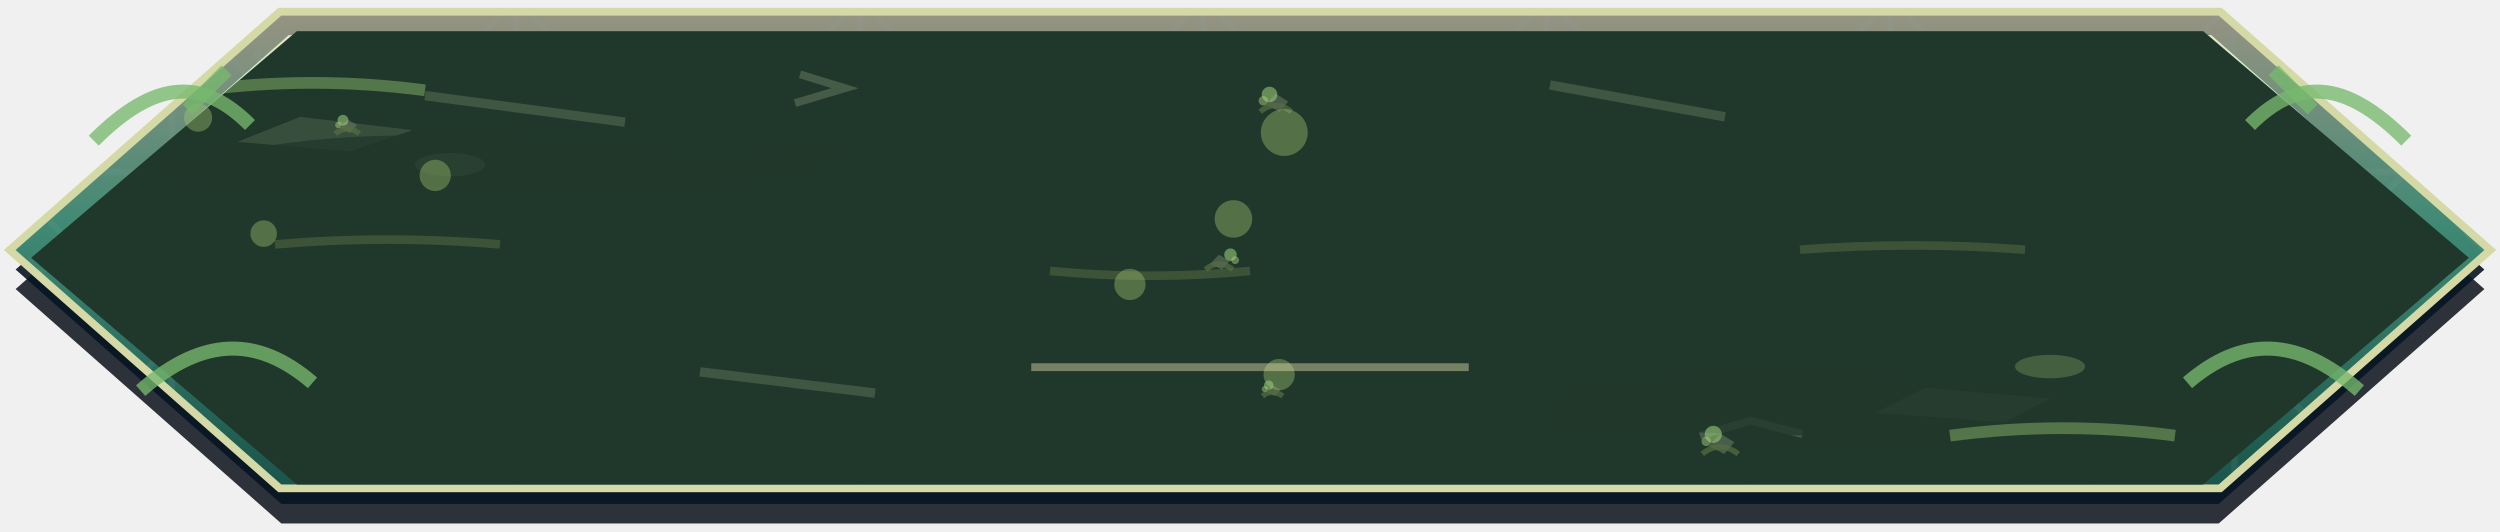
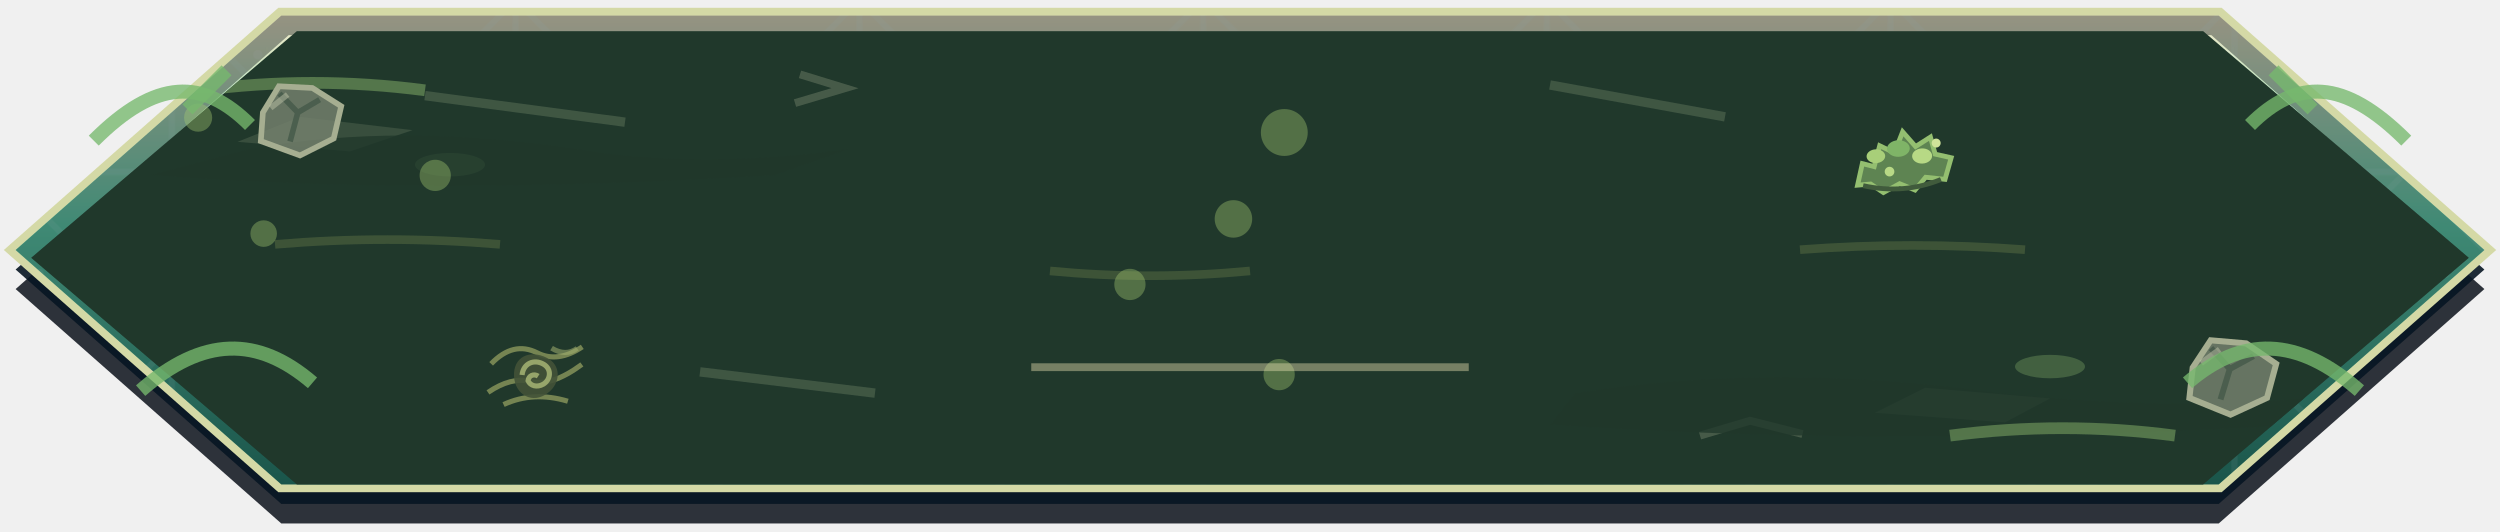
<svg xmlns="http://www.w3.org/2000/svg" width="640" height="136" viewBox="0 0 320 68" role="img" aria-label="M7 primary-hex-button normal" data-style="m11-enchanted-forest@0.1.0" data-geometry-shape="wide-hexagon" data-corner-radius="2" data-end-cap-depth="34">
  <defs>
    <linearGradient id="m11-primary-hex-button-320x68-normal-plate" x1="0" y1="0" x2="0" y2="1">
      <stop offset="0" stop-color="#5C7650" />
      <stop offset=".48" stop-color="#20382B" />
      <stop offset="1" stop-color="#13251E" />
    </linearGradient>
    <linearGradient id="m11-primary-hex-button-320x68-normal-primary" x1="0" y1="0" x2="0" y2="1">
      <stop offset="0" stop-color="#F1E8C8" />
      <stop offset=".45" stop-color="#66D9B2" />
      <stop offset="1" stop-color="#2A856F" />
    </linearGradient>
    <linearGradient id="m11-primary-hex-button-320x68-normal-energy" x1="0" y1="0" x2="1" y2="0">
      <stop offset="0" stop-color="#B8E0A5" stop-opacity="0" />
      <stop offset=".5" stop-color="#B8E0A5" stop-opacity=".86" />
      <stop offset="1" stop-color="#B8E0A5" stop-opacity="0" />
    </linearGradient>
    <pattern id="m11-primary-hex-button-320x68-normal-grain" width="28" height="28" patternUnits="userSpaceOnUse">
      <circle cx="5" cy="7" r=".6" fill="#FFFFFF" fill-opacity=".12" />
      <circle cx="20" cy="15" r=".45" fill="#061321" fill-opacity=".2" />
    </pattern>
    <pattern id="m11-primary-hex-button-320x68-normal-plate-pattern" width="44" height="44" patternUnits="userSpaceOnUse">
      <path d="M0 22H44M22 0V44M0 22L22 0 44 22 22 44Z" fill="none" stroke="#D8FBFF" stroke-opacity=".12" stroke-width=".8" />
    </pattern>
    <mask id="m11-primary-hex-button-320x68-normal-mask">
      <path d="M36 2H284L318 32L284 62H36L2 32Z" fill="white" />
    </mask>
  </defs>
  <g opacity="1">
    <g id="m11-primary-hex-button-320x68-normal-outer-shadow" data-layer="outer-shadow" transform="translate(0 5)">
      <path d="M36 2H284L318 32L284 62H36L2 32Z" fill="#020812" opacity=".82" />
    </g>
    <g id="m11-primary-hex-button-320x68-normal-connected-depth" data-layer="connected-depth" transform="translate(0 2.5)">
      <path d="M36 2H284L318 32L284 62H36L2 32Z" fill="#071522" opacity=".9" />
    </g>
    <g id="m11-primary-hex-button-320x68-normal-outer-frame" data-layer="outer-frame">
      <path d="M36 2H284L318 32L284 62H36L2 32Z" fill="#071421" stroke="#D4D9A6" stroke-width="2" stroke-linejoin="miter" />
    </g>
    <g id="m11-primary-hex-button-320x68-normal-inner-plate-fill" data-layer="inner-plate-fill">
      <path d="M36 2H284L318 32L284 62H36L2 32Z" fill="url(#m11-primary-hex-button-320x68-normal-primary)" />
    </g>
    <g id="m11-primary-hex-button-320x68-normal-surface-grain" data-layer="surface-grain" data-material-source="m8-ice-grain" mask="url(#m11-primary-hex-button-320x68-normal-mask)">
      <rect width="320" height="68" fill="url(#m11-primary-hex-button-320x68-normal-grain)" />
    </g>
    <g id="m11-primary-hex-button-320x68-normal-surface-pattern" data-layer="surface-pattern" data-material-source="m8-crystal-facet-pattern" mask="url(#m11-primary-hex-button-320x68-normal-mask)">
      <rect width="320" height="68" fill="url(#m11-primary-hex-button-320x68-normal-plate-pattern)" />
    </g>
    <g id="m11-primary-hex-button-320x68-normal-side-bevel-shade" data-layer="side-bevel-shade" mask="url(#m11-primary-hex-button-320x68-normal-mask)">
      <path d="M36 2H284L318 32L284 62H36L2 32Z" fill="none" stroke="#020812" stroke-opacity=".38" stroke-width="5" />
    </g>
    <g id="m11-primary-hex-button-320x68-normal-top-bevel-highlight" data-layer="top-bevel-highlight" mask="url(#m11-primary-hex-button-320x68-normal-mask)">
      <path d="M44 8H276" stroke="#FFFFFF" stroke-opacity=".55" stroke-width="3" stroke-linecap="square" />
    </g>
    <g id="m11-primary-hex-button-320x68-normal-cold-edge-accent" data-layer="cold-edge-accent" data-material-source="m8-cold-edge-accent" mask="url(#m11-primary-hex-button-320x68-normal-mask)">
      <rect x="34" y="6" width="252" height="8" fill="url(#m11-primary-hex-button-320x68-normal-energy)" />
    </g>
    <g id="m11-primary-hex-button-320x68-normal-ornament-decal" data-layer="ornament-decal" data-material-source="m7-ornament-marks" mask="url(#m11-primary-hex-button-320x68-normal-mask)">
      <path d="M42 55h16M262 55h16" stroke="#E6FCFF" stroke-opacity=".5" stroke-width="2" />
    </g>
    <g id="m11-primary-hex-button-material-stack" data-layer="forest-material-stack" data-material-families="weathered-stone,dark-wood,moss-lichen">
      <path d="M38 4H282L316 33L282 62H38L4 33Z" fill="#20382B" />
    </g>
    <g id="m11-primary-hex-button-material-detail" data-layer="forest-material-detail" data-material-channels="stone-chips,wood-grain,moss-mask" data-detail-scale="component">
      <path d="M54.4 12.24l25.6 3.4M198.4 10.88l22.4 4.08M89.6 47.6l22.4 2.72" stroke="#6B8063" stroke-width="1.2" stroke-opacity=".72" />
    </g>
    <g id="m11-primary-hex-button-material-face-depth" data-layer="forest-material-face-depth" data-material-source="shared-face-geometry">
      <clipPath id="m11-primary-hex-button-face-clip">
        <path d="M38 4H282L316 33L282 62H38L4 33Z" />
      </clipPath>
      <g clip-path="url(#m11-primary-hex-button-face-clip)">
        <g data-layer="forest-weathered-stone">
          <path d="M38.4 14.96l14.4 1.7 -8 2.72 -14.4 -1.224ZM246.4 49.64l16 1.36 -5.76 3.06 -16.64 -1.224Z" fill="#7C8D70" fill-opacity=".45" />
          <path d="M102.4 9.52l5.76 1.768 -6.4 1.904M217.6 55.76l6.4 -1.904 6.72 1.7" fill="none" stroke="#9BA687" stroke-width="1" stroke-opacity=".55" />
        </g>
        <g data-layer="forest-dark-wood-grain">
          <path d="M35.2 31.28q14.4 -1.224 28.8 0M134.4 34.68q12.8 1.224 25.6 0M230.4 31.96q14.4 -1.088 28.8 0" fill="none" stroke="#72854C" stroke-width="1.1" stroke-opacity=".62" />
        </g>
        <g data-layer="forest-moss-growth-mask" fill="#9BCB78" fill-opacity=".48">
          <ellipse cx="57.6" cy="21.08" rx="4.48" ry="1.5" />
          <ellipse cx="262.4" cy="46.92" rx="4.48" ry="1.5" />
        </g>
      </g>
    </g>
    <g id="m11-primary-hex-button-material-restraint" data-layer="forest-material-restraint" data-restraint="edge-anchored-low-opacity">
      <clipPath id="m11-primary-hex-button-restraint-clip">
        <path d="M38 4H282L316 33L282 62H38L4 33Z" />
      </clipPath>
      <g clip-path="url(#m11-primary-hex-button-restraint-clip)">
        <path d="M0 0H320V68H0Z" fill="#20382B" fill-opacity=".42" />
        <g data-layer="forest-moss-edge-anchor" fill="#20382B" fill-opacity=".78">
          <path d="M32 19.04q19.2 -3.4 41.6 0q16 2.72 35.2 -.01l-9.6 3.4q-44.8 2.72 -80 -.02Z" />
          <path d="M201.6 50.32q25.6 -4.08 54.4 -.01q25.6 2.72 44.8 -.03l-6.4 4.08q-51.2 3.06 -96 -.01Z" />
        </g>
        <path d="M25.6 11.56q14.4 -1.904 28.8 0M249.6 55.76q14.4 -1.904 28.8 0" fill="none" stroke="#9BCB78" stroke-width="1.5" stroke-opacity=".42" />
      </g>
    </g>
-     <g id="m11-primary-hex-button-authored-material-clusters" data-layer="forest-authored-material-clusters" data-variation-seed="51731" data-cluster-count="5" data-cluster-scale="component">
+     <g id="m11-primary-hex-button-authored-material-clusters" data-layer="forest-authored-material-clusters" data-material-families="stone,wood,moss" data-variation-seed="51731" data-cluster-count="4" data-cluster-scale="component" data-placement="component-aware">
      <clipPath id="m11-primary-hex-button-cluster-clip">
        <path d="M38 4H282L316 33L282 62H38L4 33Z" />
      </clipPath>
      <g clip-path="url(#m11-primary-hex-button-cluster-clip)">
-         <g data-layer="forest-authored-cluster" data-material-families="stone,wood,moss" transform="translate(163.7 13.0)">
-           <path d="M-1.7 0.4l1.3 -1.4l1.6 1.0l-1.1 1.3Z" fill="#71806A" fill-opacity=".52" />
-           <path d="M-2.4 1.3q1.9 -1.6 4.0 0" fill="none" stroke="#566D42" stroke-width="0.7" stroke-opacity=".72" />
-           <circle cx="-1.2" cy="-0.9" r="1.0" fill="#9BCB78" fill-opacity=".58" />
-           <circle cx="-2.0" cy="-0.1" r="0.6" fill="#B5D887" fill-opacity=".45" />
+         <g data-layer="forest-authored-cluster" data-cluster-kind="stone-chip" transform="translate(38.7 15.3) rotate(-4)">
+           <g data-layer="forest-stone-chip-cluster" data-material-family="stone" transform="scale(1.037)">
+             <path d="M-4.8-1.2l2.2-3.1 4.1.5 3.4 2.5-1.2 3.9-4.3 1.8-4.7-2.1Z" fill="#75816E" fill-opacity=".82" stroke="#A6AE91" stroke-width="0.70" />
+             <path d="M-2.6-3.4l2.1 2.5 2.8-1.4M-.5-.9l-1.2 3.5" fill="none" stroke="#495C4C" stroke-width="0.70" stroke-opacity=".9" />
+             <path d="M-3.8-1.7l2.2-1.5" stroke="#C0C5A9" stroke-width="0.70" stroke-opacity=".48" />
+           </g>
        </g>
-         <g data-layer="forest-authored-cluster" data-material-families="stone,wood,moss" transform="translate(44.8 16.1)">
-           <path d="M-1.3 0.3l1.0 -1.1l1.2 0.7l-0.9 1.0Z" fill="#71806A" fill-opacity=".52" />
-           <path d="M-1.9 1.0q1.5 -1.2 3.1 0" fill="none" stroke="#566D42" stroke-width="0.7" stroke-opacity=".72" />
-           <circle cx="-0.9" cy="-0.7" r="0.7" fill="#9BCB78" fill-opacity=".58" />
-           <circle cx="-1.5" cy="-0.1" r="0.4" fill="#B5D887" fill-opacity=".45" />
+         <g data-layer="forest-authored-cluster" data-cluster-kind="wood-knot" transform="translate(68.5 47.5) rotate(-1)">
+           <g data-layer="forest-wood-knot-cluster" data-material-family="wood" transform="scale(0.936)">
+             <path d="M-6.5 2.8q3.2-2.1 5.8-1.4 2.9.8 7.1-2.2M-6-1.1q3.1-3.1 6.3-1.4 2.8 1.5 6.2-.7M-4.4 4.5q4.1-1.8 8.8-.3" fill="none" stroke="#7F8D57" stroke-width="0.70" stroke-opacity=".9" />
+             <path d="M-2.9.7c-.1-2.7 2.2-3.7 4.5-2.5 2 1 1.9 3.5.1 4.8-2.1 1.6-4.5.2-4.6-2.3Z" fill="#435238" fill-opacity=".9" />
+             <path d="M-1.8.5c.2-1.6 1.7-2.2 3-1.4 1.1.7.9 2.1-.1 2.7-.9.5-1.8.2-2.1-.5.1-.7.8-1 1.4-.6" fill="none" stroke="#A0AE70" stroke-width="0.70" stroke-opacity=".9" />
+             <path d="M2.3-3.1q1.9 1.2 3.5.1" fill="none" stroke="#A0AE70" stroke-width="0.70" stroke-opacity=".55" />
+           </g>
        </g>
-         <g data-layer="forest-authored-cluster" data-material-families="stone,wood,moss" transform="translate(163.2 49.9)">
-           <path d="M-1.1 0.3l0.8 -0.9l1.0 0.6l-0.7 0.8Z" fill="#71806A" fill-opacity=".52" />
-           <path d="M-1.6 0.8q1.2 -1.0 2.6 0" fill="none" stroke="#566D42" stroke-width="0.7" stroke-opacity=".72" />
-           <circle cx="-0.8" cy="-0.6" r="0.6" fill="#9BCB78" fill-opacity=".58" />
-           <circle cx="-1.3" cy="-0.1" r="0.4" fill="#B5D887" fill-opacity=".45" />
+         <g data-layer="forest-authored-cluster" data-cluster-kind="moss-lichen" transform="translate(243.4 20.5) rotate(-2)">
+           <g data-layer="forest-moss-lichen-cluster" data-material-family="moss" transform="scale(0.883)">
+             <path d="M-6.5 3.4l.8-3.1 1.7.5.9-3 2.1 1.1 1.3-3 1.8 2.2 2.2-1.3.6 2.5 2.3.6-1 3.1-2.8-.4-1.6 1.8-2.2-1-2.4 1.2-1.8-1.3Z" fill="#668E58" fill-opacity=".88" stroke="#94BF70" stroke-width="0.70" />
+             <ellipse cx="-3.7" cy="-.7" rx="1.35" ry="1" fill="#A8CF79" />
+             <ellipse cx="-.4" cy="-1.7" rx="1.65" ry="1.2" fill="#7FB467" />
+             <ellipse cx="3" cy="-.5" rx="1.45" ry="1.1" fill="#B7D985" />
+             <circle cx="5.1" cy="-2.3" r=".65" fill="#D0E39A" />
+             <circle cx="-1.8" cy="1.6" r=".7" fill="#B8D986" />
+             <path d="M-5.7 3.5q5.8 1.5 11.3-.5" fill="none" stroke="#405B3C" stroke-width="0.70" />
+           </g>
        </g>
-         <g data-layer="forest-authored-cluster" data-material-families="stone,wood,moss" transform="translate(220.7 56.6)">
-           <path d="M-2.0 0.5l1.5 -1.6l1.8 1.1l-1.3 1.5Z" fill="#71806A" fill-opacity=".52" />
-           <path d="M-2.8 1.5q2.2 -1.8 4.6 0" fill="none" stroke="#566D42" stroke-width="0.7" stroke-opacity=".72" />
-           <circle cx="-1.4" cy="-1.0" r="1.1" fill="#9BCB78" fill-opacity=".58" />
-           <circle cx="-2.3" cy="-0.1" r="0.6" fill="#B5D887" fill-opacity=".45" />
-         </g>
-         <g data-layer="forest-authored-cluster" data-material-families="stone,wood,moss" transform="translate(156.4 33.4)">
-           <path d="M-1.5 0.4l1.1 -1.2l1.4 0.8l-1.0 1.1Z" fill="#71806A" fill-opacity=".52" />
-           <path d="M-2.1 1.1q1.7 -1.4 3.5 0" fill="none" stroke="#566D42" stroke-width="0.7" stroke-opacity=".72" />
-           <circle cx="1.1" cy="-0.8" r="0.8" fill="#9BCB78" fill-opacity=".58" />
-           <circle cx="1.7" cy="-0.1" r="0.5" fill="#B5D887" fill-opacity=".45" />
+         <g data-layer="forest-authored-cluster" data-cluster-kind="stone-chip" transform="translate(286.0 48.2) rotate(-2)">
+           <g data-layer="forest-stone-chip-cluster" data-material-family="stone" transform="scale(1.103)">
+             <path d="M-4.8-1.2l2.2-3.1 4.1.5 3.4 2.5-1.2 3.9-4.3 1.8-4.7-2.1Z" fill="#75816E" fill-opacity=".82" stroke="#A6AE91" stroke-width="0.70" />
+             <path d="M-2.6-3.4l2.1 2.5 2.8-1.4M-.5-.9l-1.2 3.5" fill="none" stroke="#495C4C" stroke-width="0.70" stroke-opacity=".9" />
+             <path d="M-3.8-1.7l2.2-1.5" stroke="#C0C5A9" stroke-width="0.70" stroke-opacity=".48" />
+           </g>
        </g>
      </g>
    </g>
    <g id="m11-primary-hex-button-moss-variation" data-layer="forest-variation" data-variation-seed="51731" data-variation-baseline="false" fill="#A6CC72" fill-opacity=".38">
      <circle cx="164.39" cy="16.96" r="3.0" />
      <circle cx="157.88" cy="28.02" r="2.4" />
      <circle cx="25.36" cy="15.06" r="1.8" />
      <circle cx="55.71" cy="22.45" r="2.0" />
      <circle cx="144.63" cy="36.41" r="2.0" />
      <circle cx="163.73" cy="47.95" r="2.0" />
      <circle cx="33.75" cy="29.90" r="1.7" />
    </g>
    <g id="m11-primary-hex-button-leaf-vine-ornament" data-layer="forest-ornament" data-ornament="leaf-vine" data-ornament-count="4" fill="none" stroke="#76B86D" stroke-opacity=".78" stroke-width="1.8">
      <path d="M12 18c8-8 14-8 20-2M308 18c-8-8-14-8-20-2M18 50c8-7 15-7 22-1M302 50c-8-7-15-7-22-1" />
      <path d="M24 14l5-5M296 14l-5-5" />
    </g>
    <g id="m11-primary-hex-button-parchment-typography" data-layer="forest-typography" data-typography-preset="m11-parchment-sage-action" data-semantic-text="required">
      <path d="M132 47h56" stroke="#EDE3B4" stroke-opacity=".42" />
    </g>
    <g id="m11-enchanted-forest-primary-hex-button-content" data-layer="content" data-slot="editable-primary-hex-button-content" data-safe-x="48" data-safe-y="8" data-safe-width="224" data-safe-height="50" />
  </g>
</svg>
